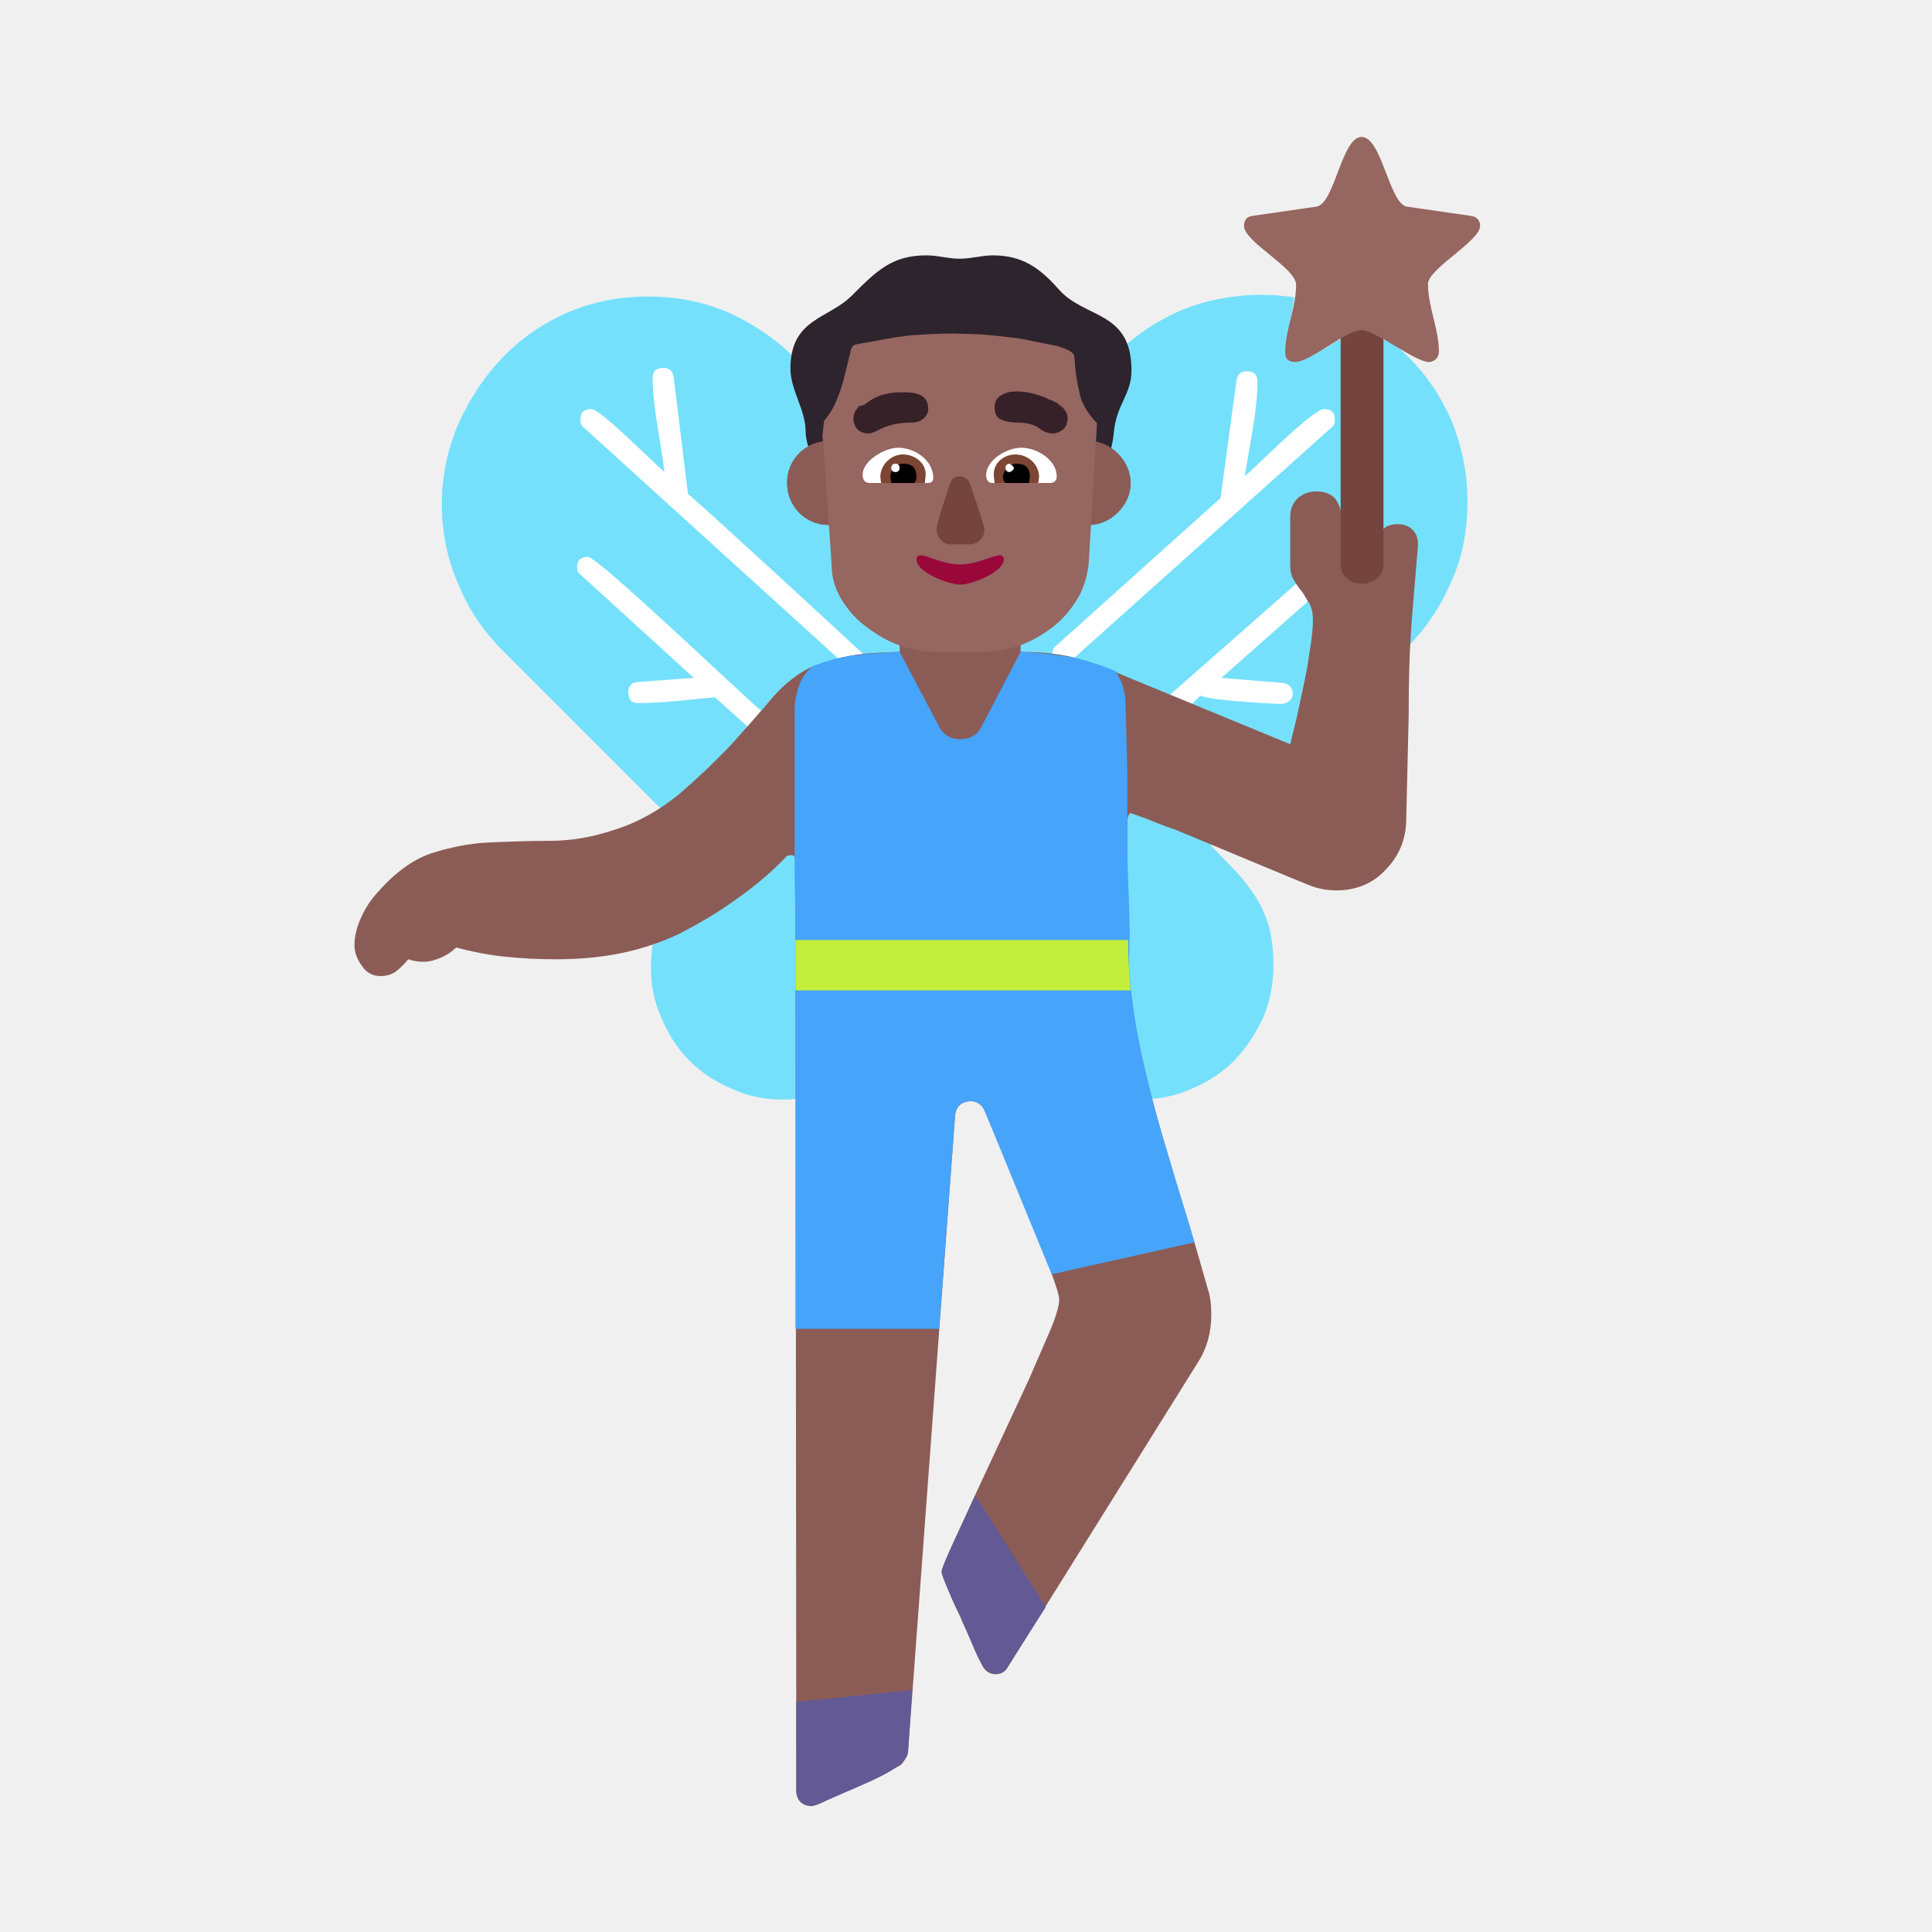
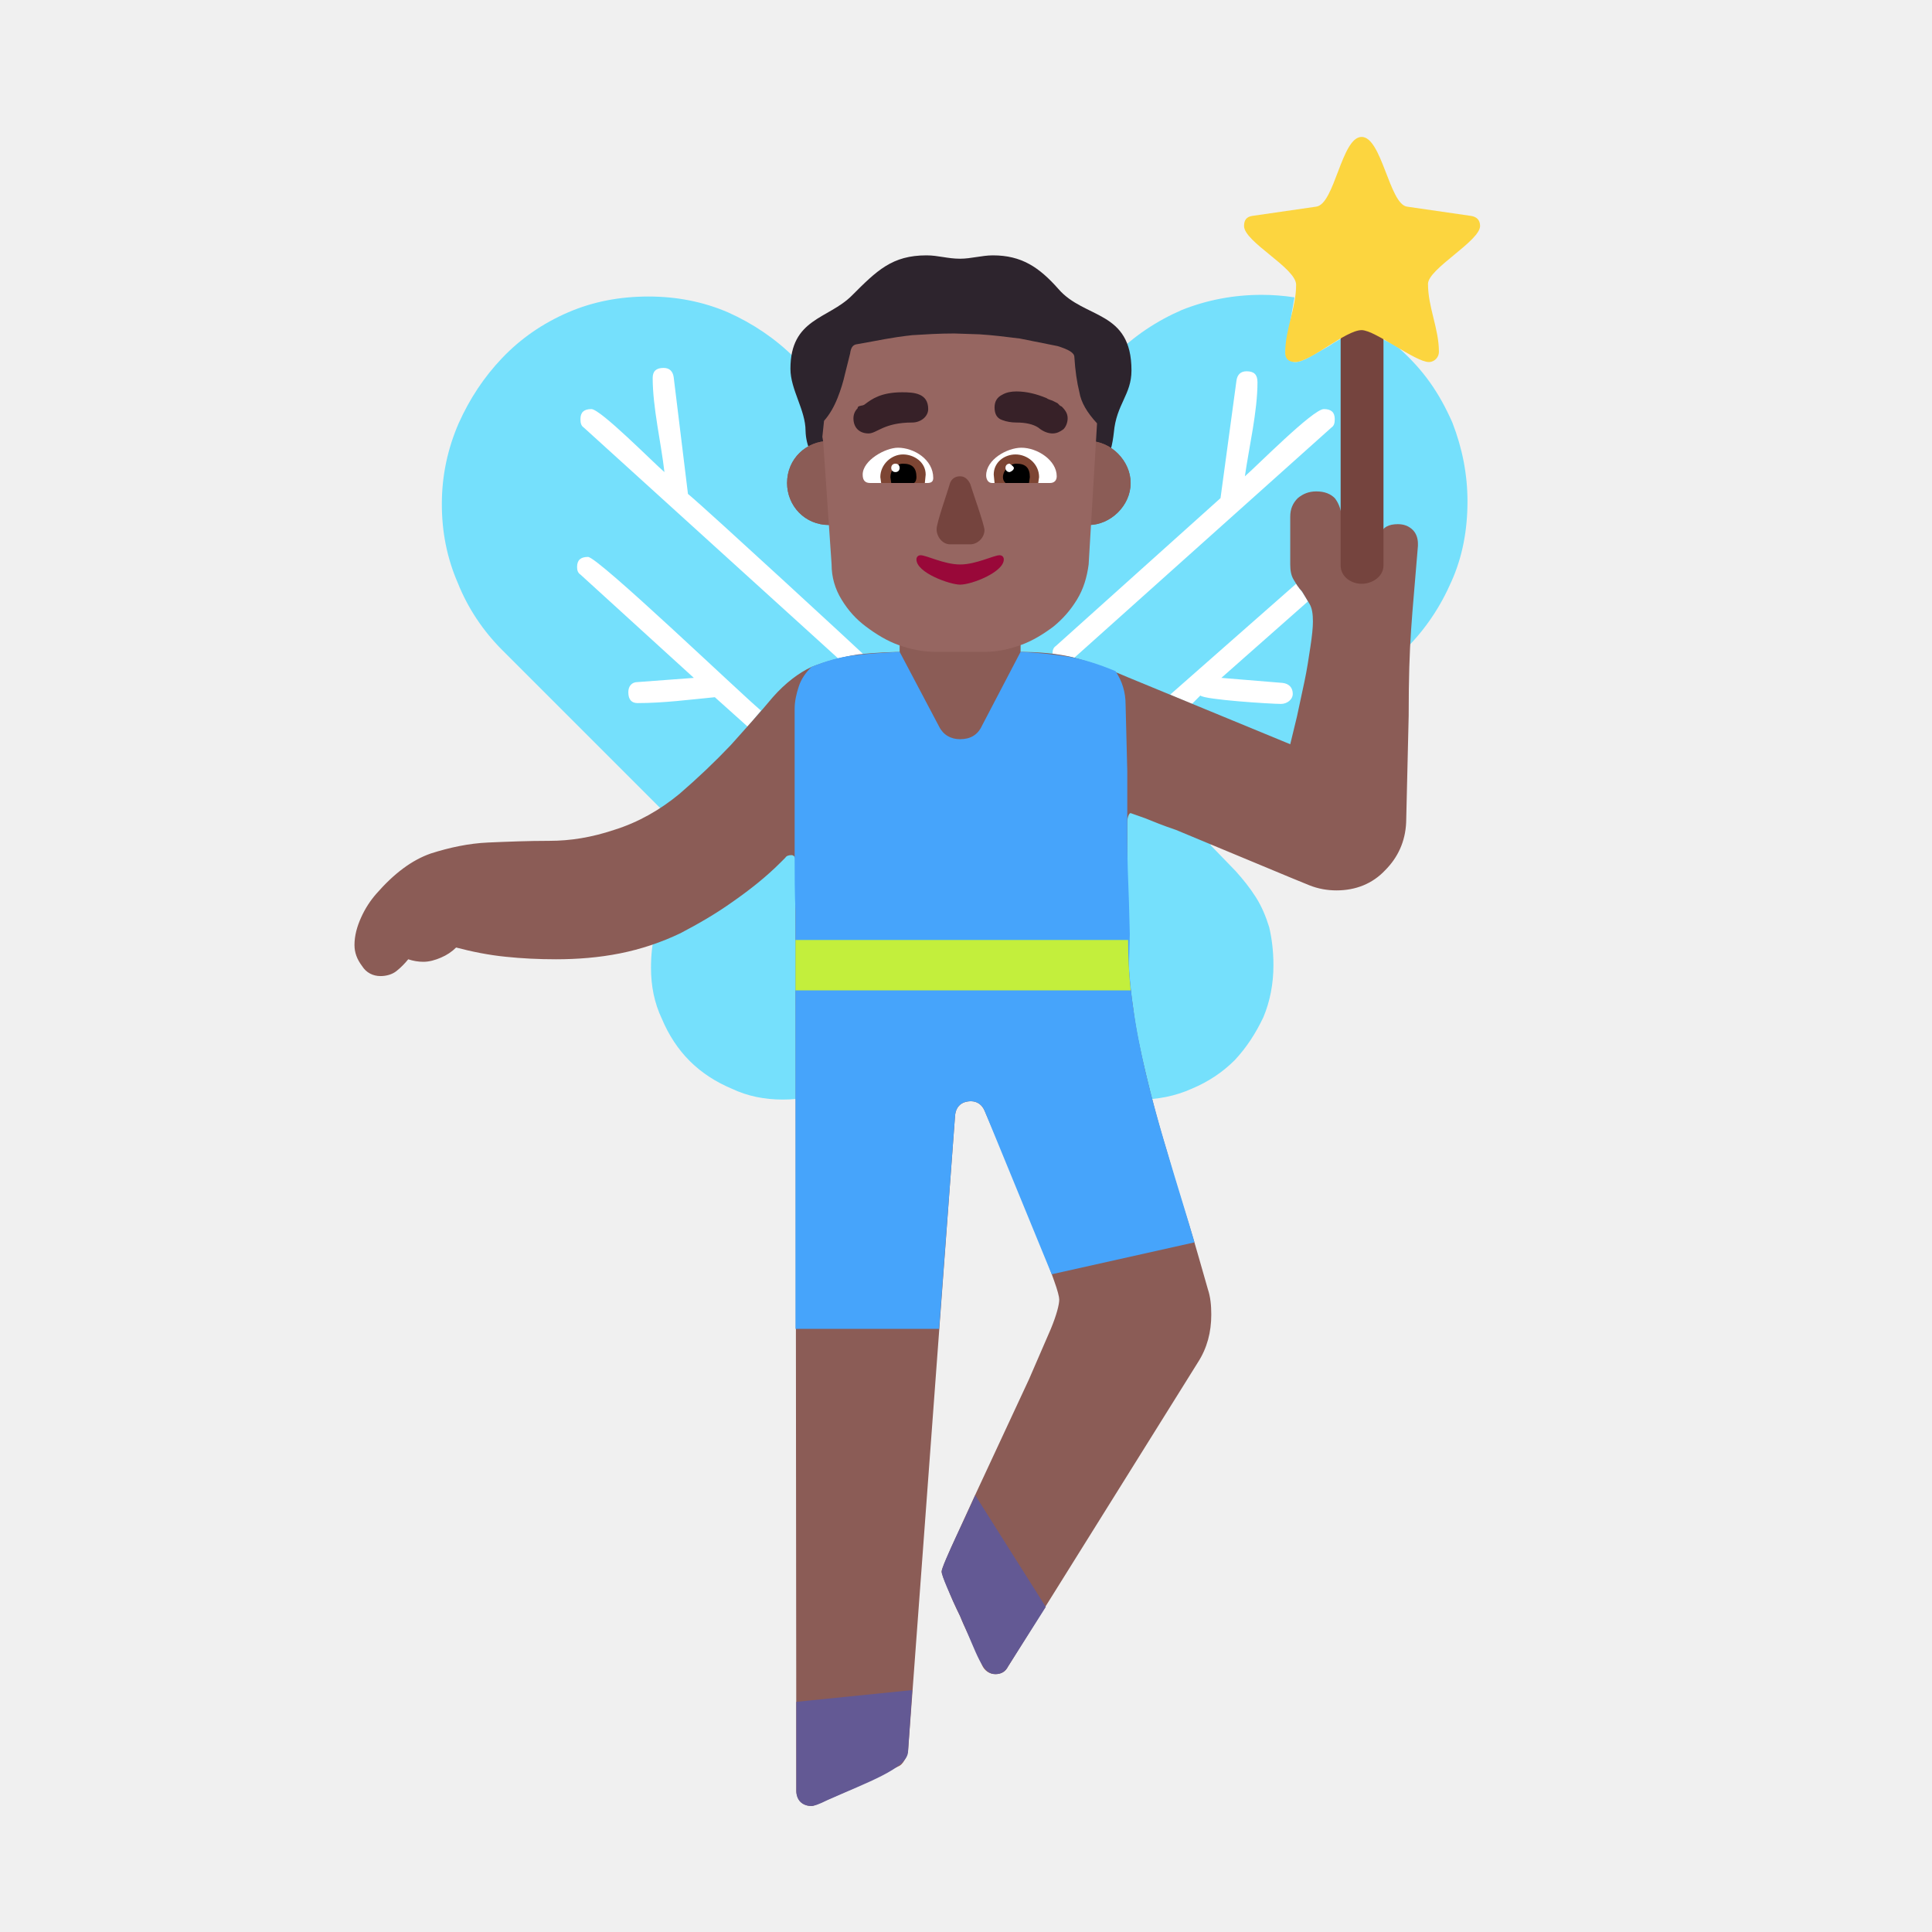
<svg xmlns="http://www.w3.org/2000/svg" version="1.1" viewBox="0 0 2300 2300">
  <g transform="scale(1,-1) translate(-256, -1869)">
    <path d="M1612 560c22 0 43 4 63 13 19 8 36 19 51 34 14 15 25 32 34 51 8 19 12 40 12 62 0 17-2 32-5 45-4 13-9 25-16 36-7 11-15 21-24 31l-30 31 233 234c23 23 41 50 54 80 13 29 19 61 19 95 0 32-6 63-18 94-16 36-34 62-64 89l-8 5-28 13-8 3c-4 0-10-2-17-6-7-4-15-8-22-13l-23-13c-7-4-13-6-17-6-4 0-7 2-9 5-2 2-3 5-3 7l11 65c-13 2-26 3-39 3-33 0-65-6-95-18-30-13-57-31-80-54l-192-191-189 188c-23 23-50 41-79 54-30 13-62 19-95 19-34 0-66-6-96-19-30-13-56-31-78-54-22-23-39-49-52-78-13-30-20-62-20-96 0-33 6-64 19-94 12-30 30-57 53-80l243-243 1-2c-20-20-36-40-48-59-13-19-19-44-19-74 0-22 4-42 13-61 8-19 19-36 33-50 14-14 31-25 50-33 19-9 39-13 61-13 21 0 41 4 61 12 19 8 36 19 51 34l99 100 99-99c31-31 69-47 114-47 z" fill="#75E0FC" />
    <path d="M1146 1004l16 19c-24 20-194 183-206 183-9 0-13-4-13-12 0-4 1-7 4-9l135-123-67-5c-7 0-11-5-11-12 0-9 4-13 11-13 31 0 61 4 92 7l39-35 z M1781 1031c7 0 14 5 14 12 0 7-4 12-12 13l-73 6 103 91c-4 8-9 14-14 21l-150-132 26-11 10 10c5-5 84-10 96-10 z M1535 1086l306 274c3 2 4 5 4 10 0 8-4 12-13 12-13 0-81-69-94-80 5 35 15 77 15 112 0 9-4 13-13 13-7 0-11-4-12-11l-19-140-196-176c-3-2-4-5-4-9 10-3 16-2 26-5 z M1254 1085c11 3 19 4 30 5-4 4-186 172-209 191l-17 139c-1 7-5 11-12 11-9 0-13-4-13-12 0-35 10-77 14-112-13 11-76 75-87 75-9 0-13-4-13-12 0-5 1-8 4-10l303-275 z" fill="#FFFFFF" />
    <path d="M1222-281c2 0 8 2 18 7l32 14 53 26c3 1 6 4 8 8 2 3 3 7 4 10l56 757c1 11 8 17 19 17 7 0 13-4 16-11l29-67 20-49 20-48 14-39c4-11 6-19 6-22 0-6-3-18-10-35l-26-60-67-144-26-57c-7-16-11-25-11-28 0-2 2-8 7-19 4-11 9-22 15-34 5-13 11-24 16-35l10-23c3-7 9-11 16-11 7 0 12 3 15 9l226 362c11 17 16 36 16 57 0 11-1 21-4 30-7 24-14 50-23 79-9 28-18 57-26 86-9 29-17 59-24 88-7 29-13 57-16 82-5 33-7 67-7 101l0 118c0 3 0 6 1 9 1 3 2 4 3 4l17-6c10-4 22-9 37-14l137-57 22-9c10-4 21-6 32-6 23 0 43 8 58 24 15 15 24 34 25 57l3 127c0 91 4 114 11 202l0 3c0 6-2 12-6 16-5 5-11 7-18 7-11 0-18-4-20-11-2-7-3-15-3-23l-3-24c-2-7-8-11-19-11-7 0-12 3-15 8-3 5-5 12-5 20l-1 13 1 13c0 9-1 18-2 26-1 8-4 15-8 20-5 5-12 8-22 8-9 0-16-3-22-8-6-6-9-13-9-22l0-57c0-7 1-13 4-18 3-5 6-10 10-14l9-15c3-5 4-12 4-21 0-7-1-17-3-30-2-13-4-27-7-41l-9-42-8-33-194 80c-23 10-44 18-63 23-19 5-42 7-68 7l-131 0c-19 0-39-1-58-3-19-3-38-8-56-15-15-7-31-19-46-36-15-18-32-37-50-57-19-20-39-39-61-58-23-19-49-34-78-43-27-9-52-13-77-13-25 0-50-1-73-2-23-1-46-6-68-13-23-8-44-24-65-48-7-8-13-17-18-28-5-11-8-22-8-33 0-9 3-17 9-25 5-8 13-12 22-12 7 0 14 2 19 6 5 4 10 9 14 14 6-2 12-3 18-3 7 0 14 2 21 5 7 3 13 7 18 12 19-5 39-9 59-11 19-2 39-3 60-3 25 0 51 2 76 7 25 5 49 13 72 24 21 11 42 23 63 38 20 14 39 29 56 46l6 6c1 2 4 3 7 3 3 0 5-2 5-7l1-1107c0-5 2-10 5-13 3-3 8-5 13-5 z" fill="#8B5C56" />
    <path d="M1441-124c7 0 12 3 15 9l45 71-84 133c-5-13-40-83-40-91 0-5 10-28 22-53 21-47 26-69 42-69 z M1222-281c3 0 9 2 19 7 47 21 96 38 96 58l5 73-138-14 0-106c0-11 7-18 18-18 z" fill="#635994" />
    <path d="M1327 935l144 1 0 214-144 0 0-215 z" fill="#8B5C56" />
    <path d="M1523 1294c48 0 56 34 59 60 3 34 21 45 21 74 0 72-56 61-87 97-23 26-44 40-78 40-13 0-26-4-39-4-15 0-26 4-40 4-41 0-59-18-89-48-28-28-73-27-73-87 0-25 18-49 18-74 1-36 31-62 65-62l243 0 z" fill="#2D242D" />
    <path d="M1552 1244c26 0 50 23 50 50 0 26-23 50-50 50-27 0-51-21-51-50 0-29 24-50 51-50 z M1243 1244c27 0 51 21 51 50 0 29-24 50-51 50-27 0-50-21-50-50 0-27 21-50 50-50 z" fill="#8B5C56" />
    <path d="M1552 1244c26 0 50 23 50 50 0 26-23 50-50 50-27 0-51-21-51-50 0-29 24-50 51-50 z M1243 1244c27 0 51 21 51 50 0 29-24 50-51 50-27 0-50-21-50-50 0-27 21-50 50-50 z" fill="#8B5C56" />
    <path d="M1429 1093c14 0 28 3 42 8 14 5 27 13 39 22 11 9 20 19 28 32 8 13 12 27 14 42l10 168c-12 13-19 25-21 37-3 12-5 26-6 42 0 5-7 9-20 13l-45 9c-16 2-32 4-48 5l-30 1c-18 0-34-1-50-2-27-3-38-6-67-11-4-1-6-4-7-11l-6-24c-2-9-5-19-9-29-4-10-9-19-16-27l-2-19 1-6 10-146c0-15 4-29 12-42 8-13 17-23 29-32 12-9 25-17 39-22 14-5 29-8 43-8l60 0 z" fill="#966661" />
    <path d="M1877 1174c12 0 26 8 26 22l0 290-51 0 0-290c0-14 13-22 25-22 z" fill="#75443E" />
-     <path d="M1957 1438c7 0 12 6 12 12 0 28-13 53-13 81 0 18 62 51 62 69 0 7-4 11-11 12l-76 11c-21 3-30 83-54 83-24 0-32-80-54-83l-76-11c-7-1-10-5-10-12 0-19 62-50 62-70 0-28-13-53-13-81 0-7 4-11 12-11 18 0 60 38 79 38 16 0 64-38 80-38 z" fill="#966661" />
+     <path d="M1957 1438c7 0 12 6 12 12 0 28-13 53-13 81 0 18 62 51 62 69 0 7-4 11-11 12l-76 11c-21 3-30 83-54 83-24 0-32-80-54-83l-76-11c-7-1-10-5-10-12 0-19 62-50 62-70 0-28-13-53-13-81 0-7 4-11 12-11 18 0 60 38 79 38 16 0 64-38 80-38 z" fill="#FCD53F" />
    <path d="M1374 287l19 254c1 11 8 17 19 17 7 0 13-4 16-11l80-195 170 38c-31 107-71 216-78 328l-397 0 0-431 171 0 z" fill="#46A4FB" />
    <path d="M1600 719l1 38-1 38c-1 25-2 51-2 76l0 80-2 79c0 15-4 28-12 40-19 8-38 14-55 17-18 3-37 5-58 6l-46-88c-5-11-14-16-26-16-11 0-20 5-25 15l-47 89c-18-1-36-2-53-4-18-2-35-7-52-14-7-7-12-14-15-23-3-9-5-18-5-27l0-176c0-21 0-43 1-65l0-65 397 0 z" fill="#46A4FB" />
    <path d="M1602 690c-2 20-3 40-3 60l-396 0 0-60 399 0 z" fill="#C3EF3C" />
    <path d="M1290 1353c10 0 18 13 52 13 10 0 19 7 19 16 0 19-17 20-31 20-25 0-36-8-44-14-3-3-9-1-9-5-3-3-5-7-5-12 0-11 7-18 18-18 z M1509 1353c5 0 9 2 13 5 3 3 5 8 5 13 0 5-2 9-7 14l-2 1-3 3-6 3c-3 1-6 2-7 3-12 5-24 8-36 8-6 0-12-1-17-4-6-3-9-8-9-15 0-8 3-13 9-15 5-2 11-3 17-3 11 0 20-2 26-6 6-5 12-7 17-7 z" fill="#372128" />
    <path d="M1506 1294l-69 0c-5 0-7 5-7 9 0 19 25 33 42 33 19 0 42-15 42-34 0-5-3-8-8-8 z M1360 1294c5 0 7 2 7 6 0 22-23 36-42 36-15 0-42-15-42-32 0-7 3-10 9-10l68 0 z" fill="#FFFFFF" />
    <path d="M1492 1294l-52 0-1 10c0 15 13 24 26 24 14 0 28-11 28-27l-1-7 z M1357 1294l1 10c0 15-14 24-27 24-14 0-27-12-27-27l1-7 52 0 z" fill="#7D4533" />
    <path d="M1481 1294l-28 0c-2 2-3 4-3 7 0 8 8 16 16 16 11 0 16-5 16-16l-1-7 z M1344 1294c2 1 3 4 3 7 0 11-5 16-16 16-9 0-15-8-15-16l1-7 27 0 z" fill="#000000" />
    <path d="M1458 1307c3 1 5 3 5 5 0 1-2 3-5 5-3 0-5-2-5-5 0-3 2-5 5-5 z M1322 1307c3 0 5 2 5 5 0 3-2 5-5 5-3 0-5-2-5-5 0-3 2-5 5-5 z" fill="#FFFFFF" />
    <path d="M1411 1221c9 0 17 8 17 17 0 6-15 48-17 55-3 6-7 9-12 9-6 0-10-3-12-8-3-11-16-47-16-55 0-9 7-18 16-18l24 0 z" fill="#75443E" />
    <path d="M1399 1173c14 0 52 15 52 30 0 3-2 5-5 5-7 0-28-11-47-11-19 0-40 11-47 11-3 0-5-2-5-5 0-16 40-30 52-30 z" fill="#990839" />
  </g>
</svg>
